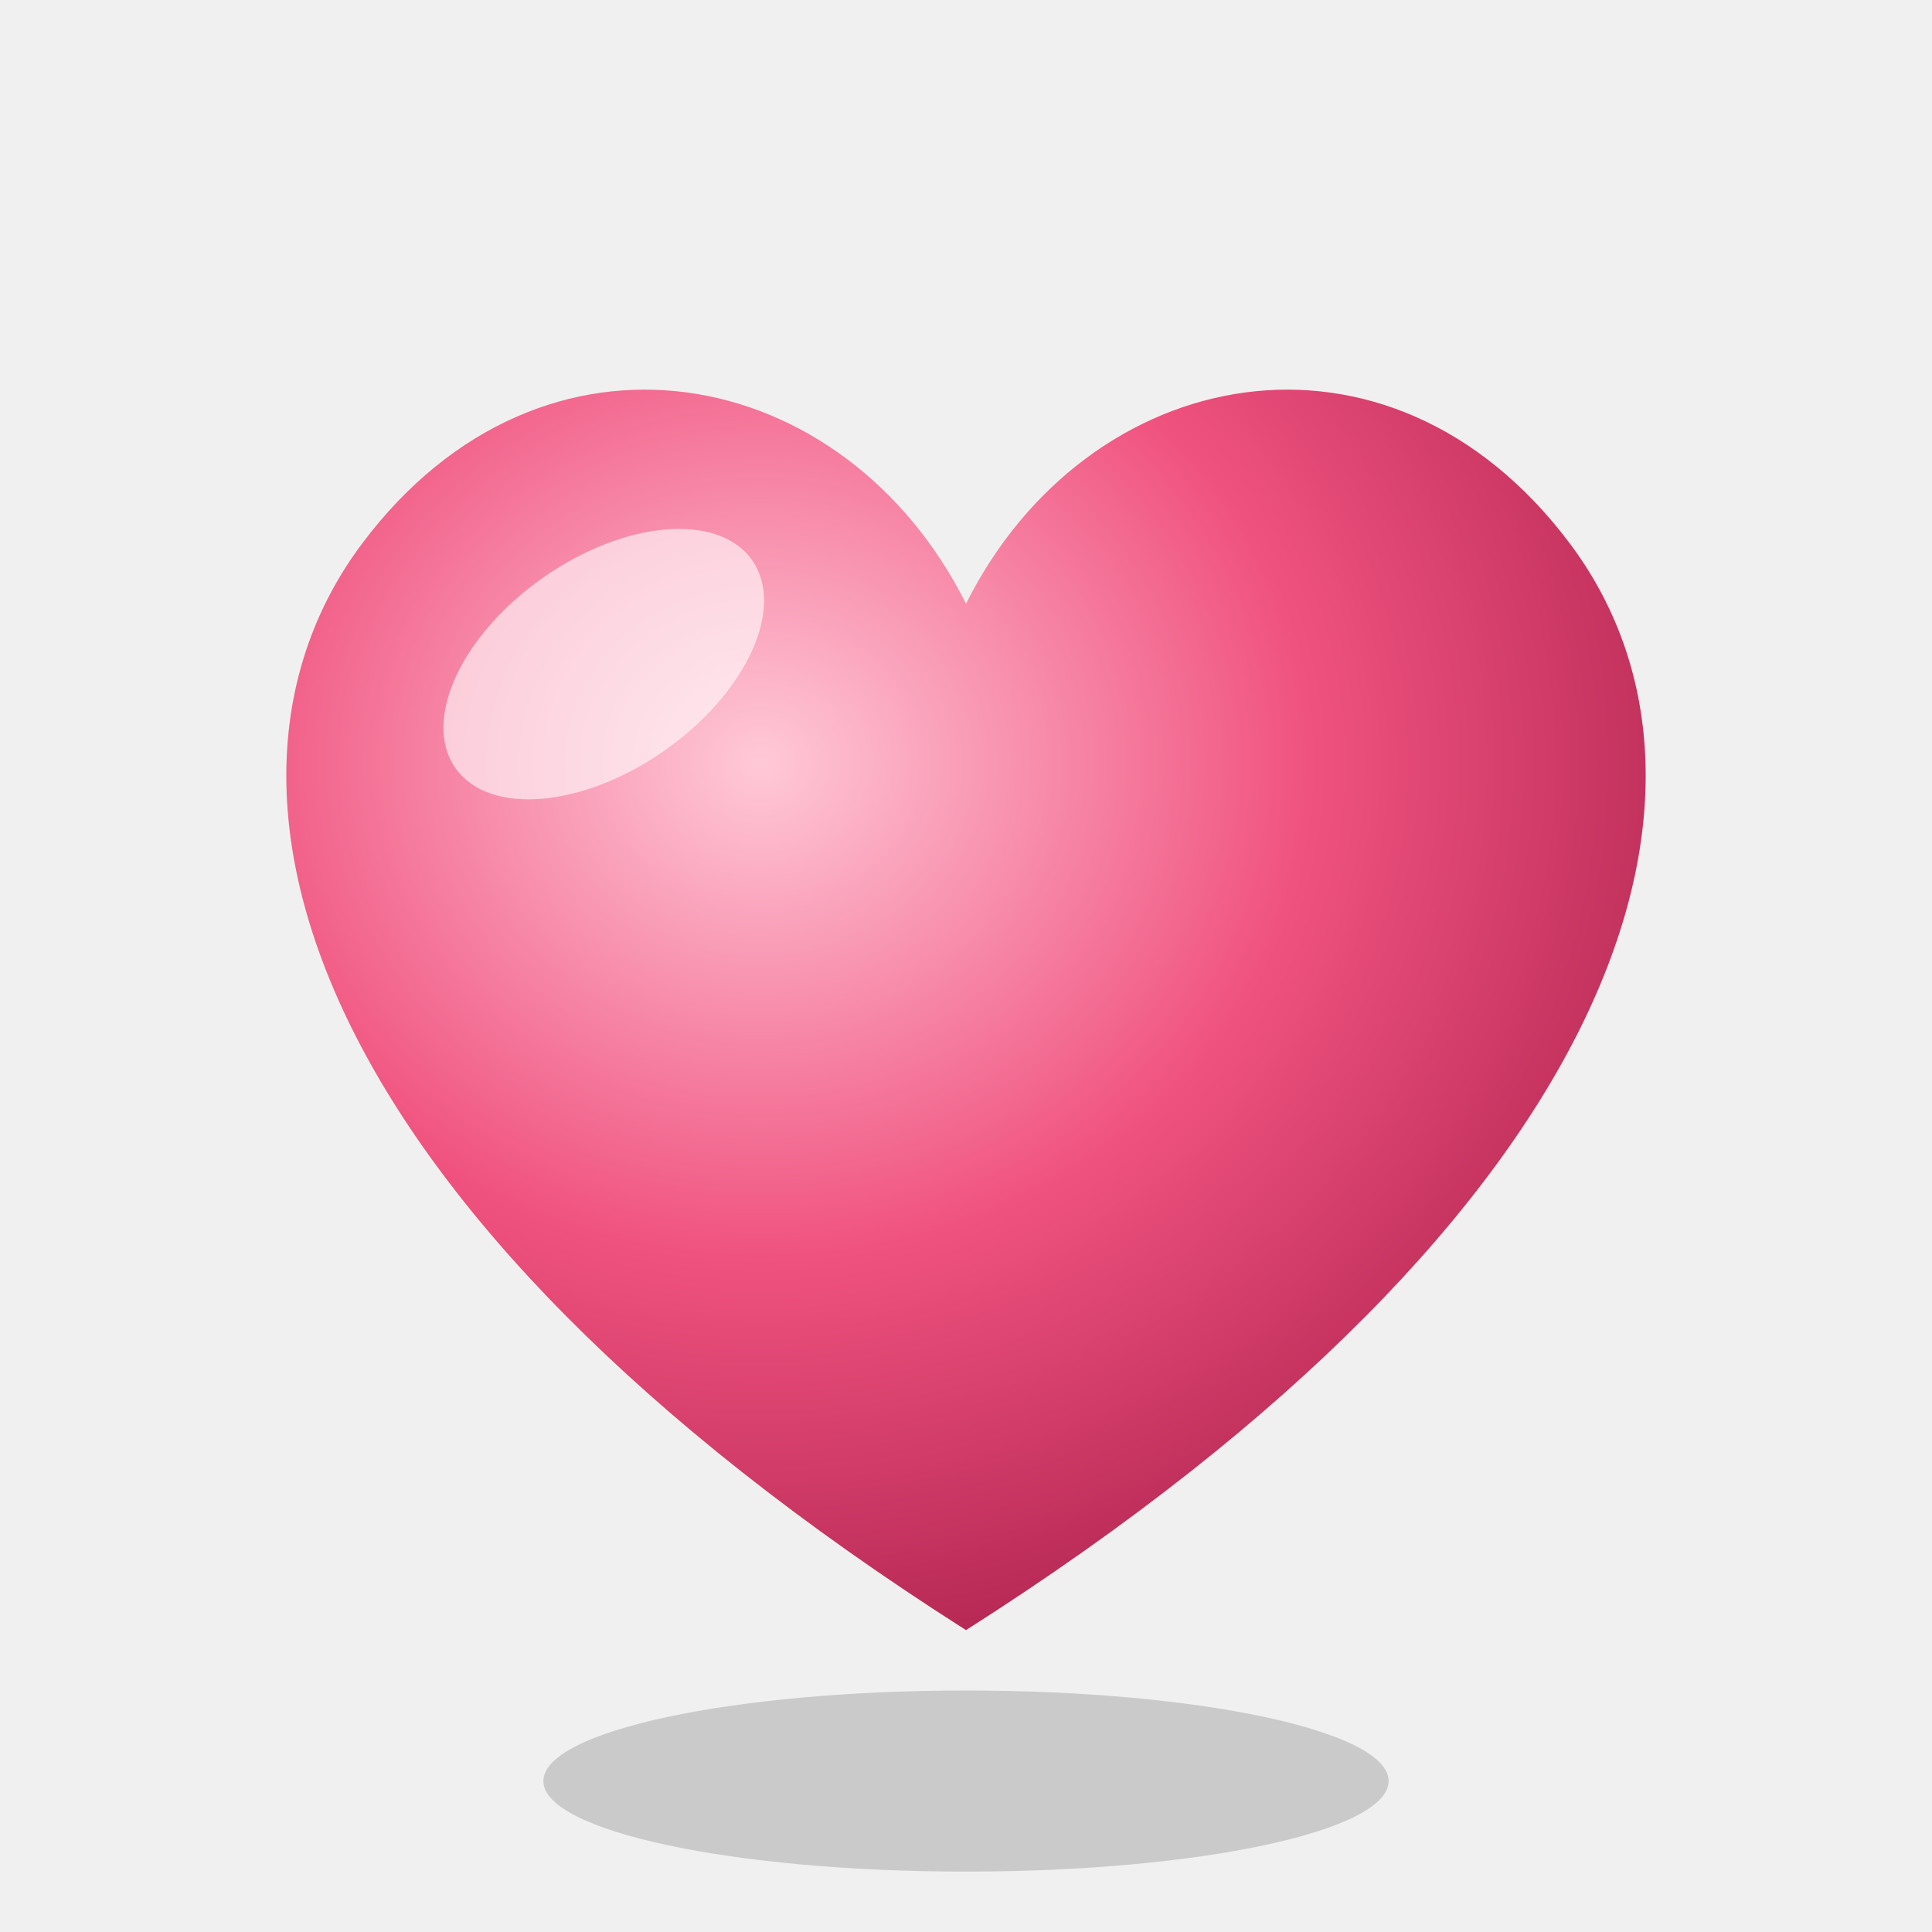
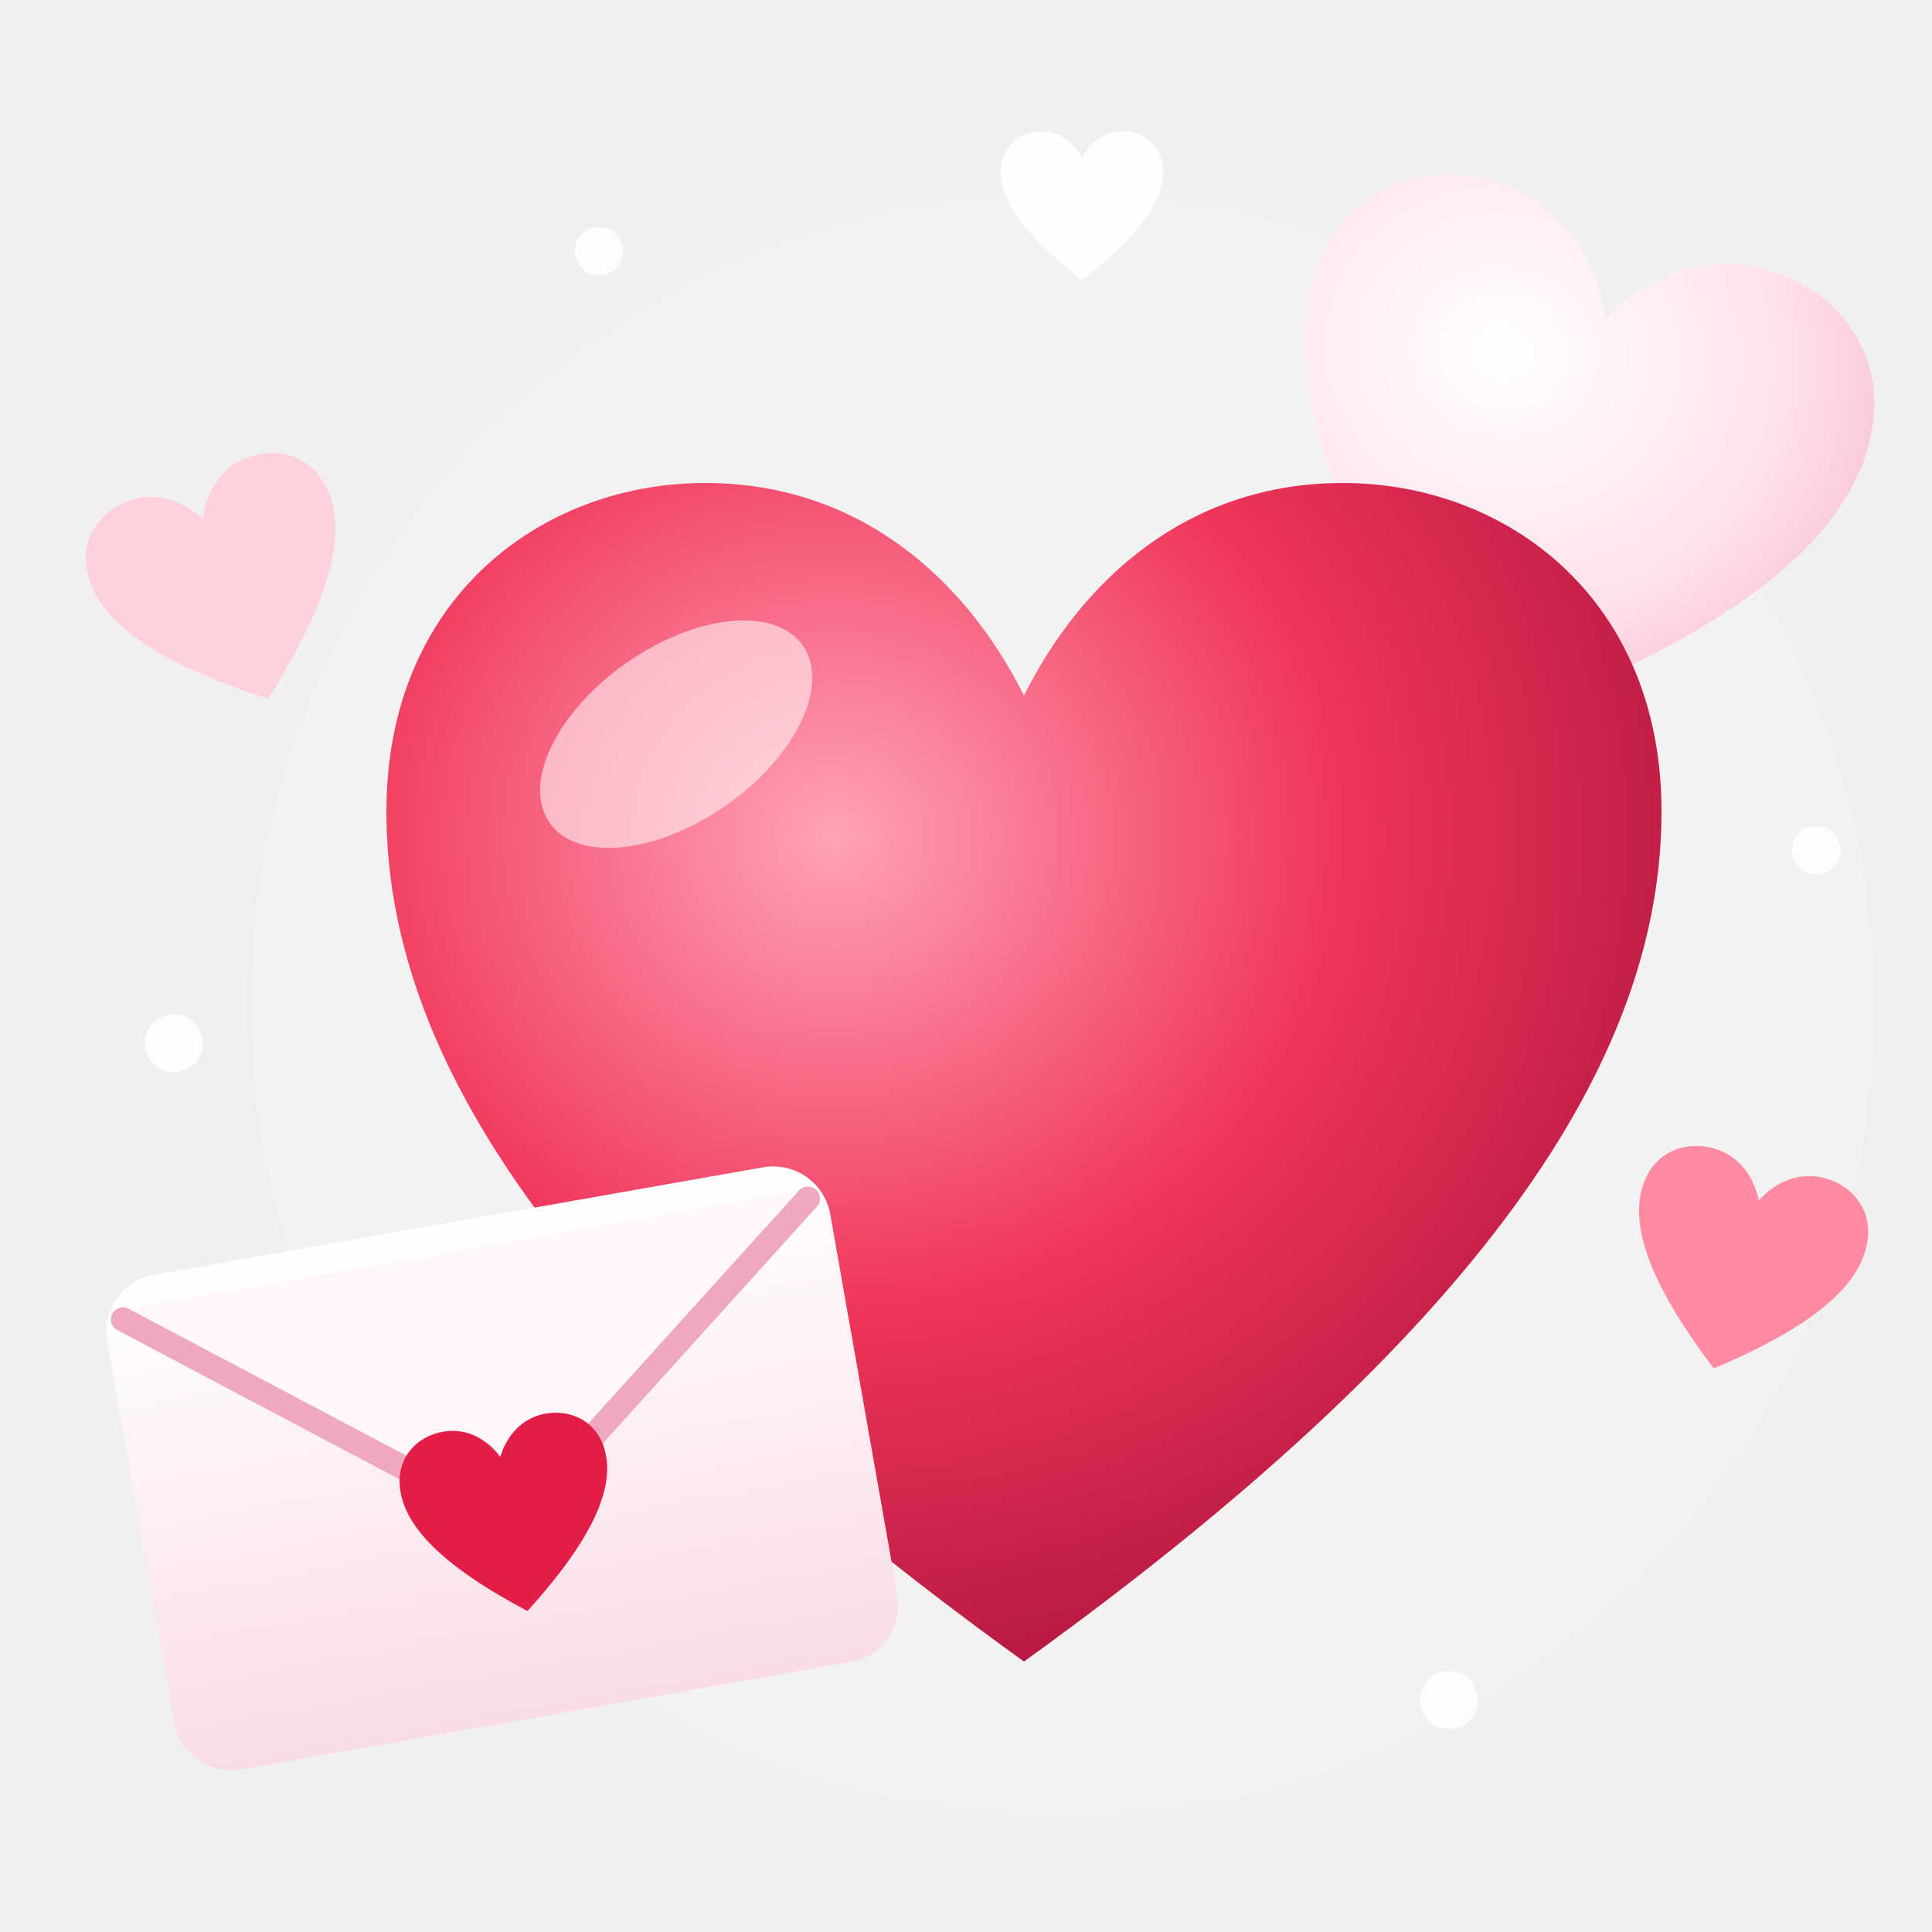
- <svg xmlns="http://www.w3.org/2000/svg" viewBox="0 0 64 64">
+ <svg xmlns="http://www.w3.org/2000/svg" viewBox="0 0 200 200">
  <defs>
-     <radialGradient id="gPink" cx="0.35" cy="0.3" r="0.8">
-       <stop offset="0" stop-color="#FFC9D8" />
-       <stop offset="0.5" stop-color="#F0527F" />
-       <stop offset="1" stop-color="#A81E4A" />
+     <radialGradient id="hRed" cx="0.35" cy="0.3" r="0.8">
+       <stop offset="0" stop-color="#FFA3B5" />
+       <stop offset="0.5" stop-color="#F0355B" />
+       <stop offset="1" stop-color="#A8123A" />
    </radialGradient>
+     <radialGradient id="hWhite" cx="0.35" cy="0.3" r="0.8">
+       <stop offset="0" stop-color="#FFFFFF" />
+       <stop offset="0.6" stop-color="#FFE3EC" />
+       <stop offset="1" stop-color="#F7B8CB" />
+     </radialGradient>
+     <linearGradient id="env" x1="0" y1="0" x2="0" y2="1">
+       <stop offset="0" stop-color="#FFFFFF" />
+       <stop offset="1" stop-color="#F9DCE6" />
+     </linearGradient>
  </defs>
-   <ellipse cx="32" cy="59" rx="14" ry="3" fill="#000" opacity="0.16" />
-   <path d="M32 54C10 40 6 26 12 18c6-8 16-6 20 2 4-8 14-10 20-2 6 8 2 22-20 36z" fill="url(#gPink)" />
-   <ellipse cx="20" cy="22" rx="6" ry="3.5" transform="rotate(-35 20 22)" fill="#fff" opacity="0.6" />
+   <circle cx="110" cy="104" r="84" fill="#fff" opacity="0.12" />
+   <path transform="translate(160 52) rotate(18) scale(2.5)" d="M0 10C-9 3-12-2-12-6C-12-10-9-12-6-12C-3-12-1-10 0-8C1-10 3-12 6-12C9-12 12-10 12-6C12-2 9 3 0 10Z" fill="url(#hWhite)" />
+   <path d="M106 172C56 136 40 108 40 84C40 62 56 50 73 50C89 50 100 60 106 72C112 60 123 50 139 50C156 50 172 62 172 84C172 108 156 136 106 172Z" fill="url(#hRed)" />
+   <ellipse cx="70" cy="76" rx="16" ry="9" transform="rotate(-35 70 76)" fill="#fff" opacity="0.55" />
+   <g transform="rotate(-10 52 152)">
+     <rect x="14" y="126" width="76" height="52" rx="6" fill="url(#env)" />
+     <path d="M17 129L52 157L87 129Z" fill="#FFF7FA" />
+     <path d="M16 130L52 158L88 130" fill="none" stroke="#EFA9BF" stroke-width="2.5" stroke-linejoin="round" stroke-linecap="round" />
+     <path transform="translate(52 158) scale(0.9)" d="M0 10C-9 3-12-2-12-6C-12-10-9-12-6-12C-3-12-1-10 0-8C1-10 3-12 6-12C9-12 12-10 12-6C12-2 9 3 0 10Z" fill="#E11D48" />
+   </g>
+   <path transform="translate(24 62) rotate(-20) scale(1.1)" d="M0 10C-9 3-12-2-12-6C-12-10-9-12-6-12C-3-12-1-10 0-8C1-10 3-12 6-12C9-12 12-10 12-6C12-2 9 3 0 10Z" fill="#FFD1DC" />
+   <path transform="translate(180 132) rotate(15)" d="M0 10C-9 3-12-2-12-6C-12-10-9-12-6-12C-3-12-1-10 0-8C1-10 3-12 6-12C9-12 12-10 12-6C12-2 9 3 0 10Z" fill="#FF8AA1" />
+   <path transform="translate(112 22) scale(0.7)" d="M0 10C-9 3-12-2-12-6C-12-10-9-12-6-12C-3-12-1-10 0-8C1-10 3-12 6-12C9-12 12-10 12-6C12-2 9 3 0 10Z" fill="#fff" opacity="0.9" />
+   <g fill="#fff" opacity="0.85">
+     <circle cx="18" cy="108" r="3" />
+     <circle cx="188" cy="88" r="2.5" />
+     <circle cx="62" cy="26" r="2.5" />
+     <circle cx="150" cy="176" r="3" />
+   </g>
</svg>
